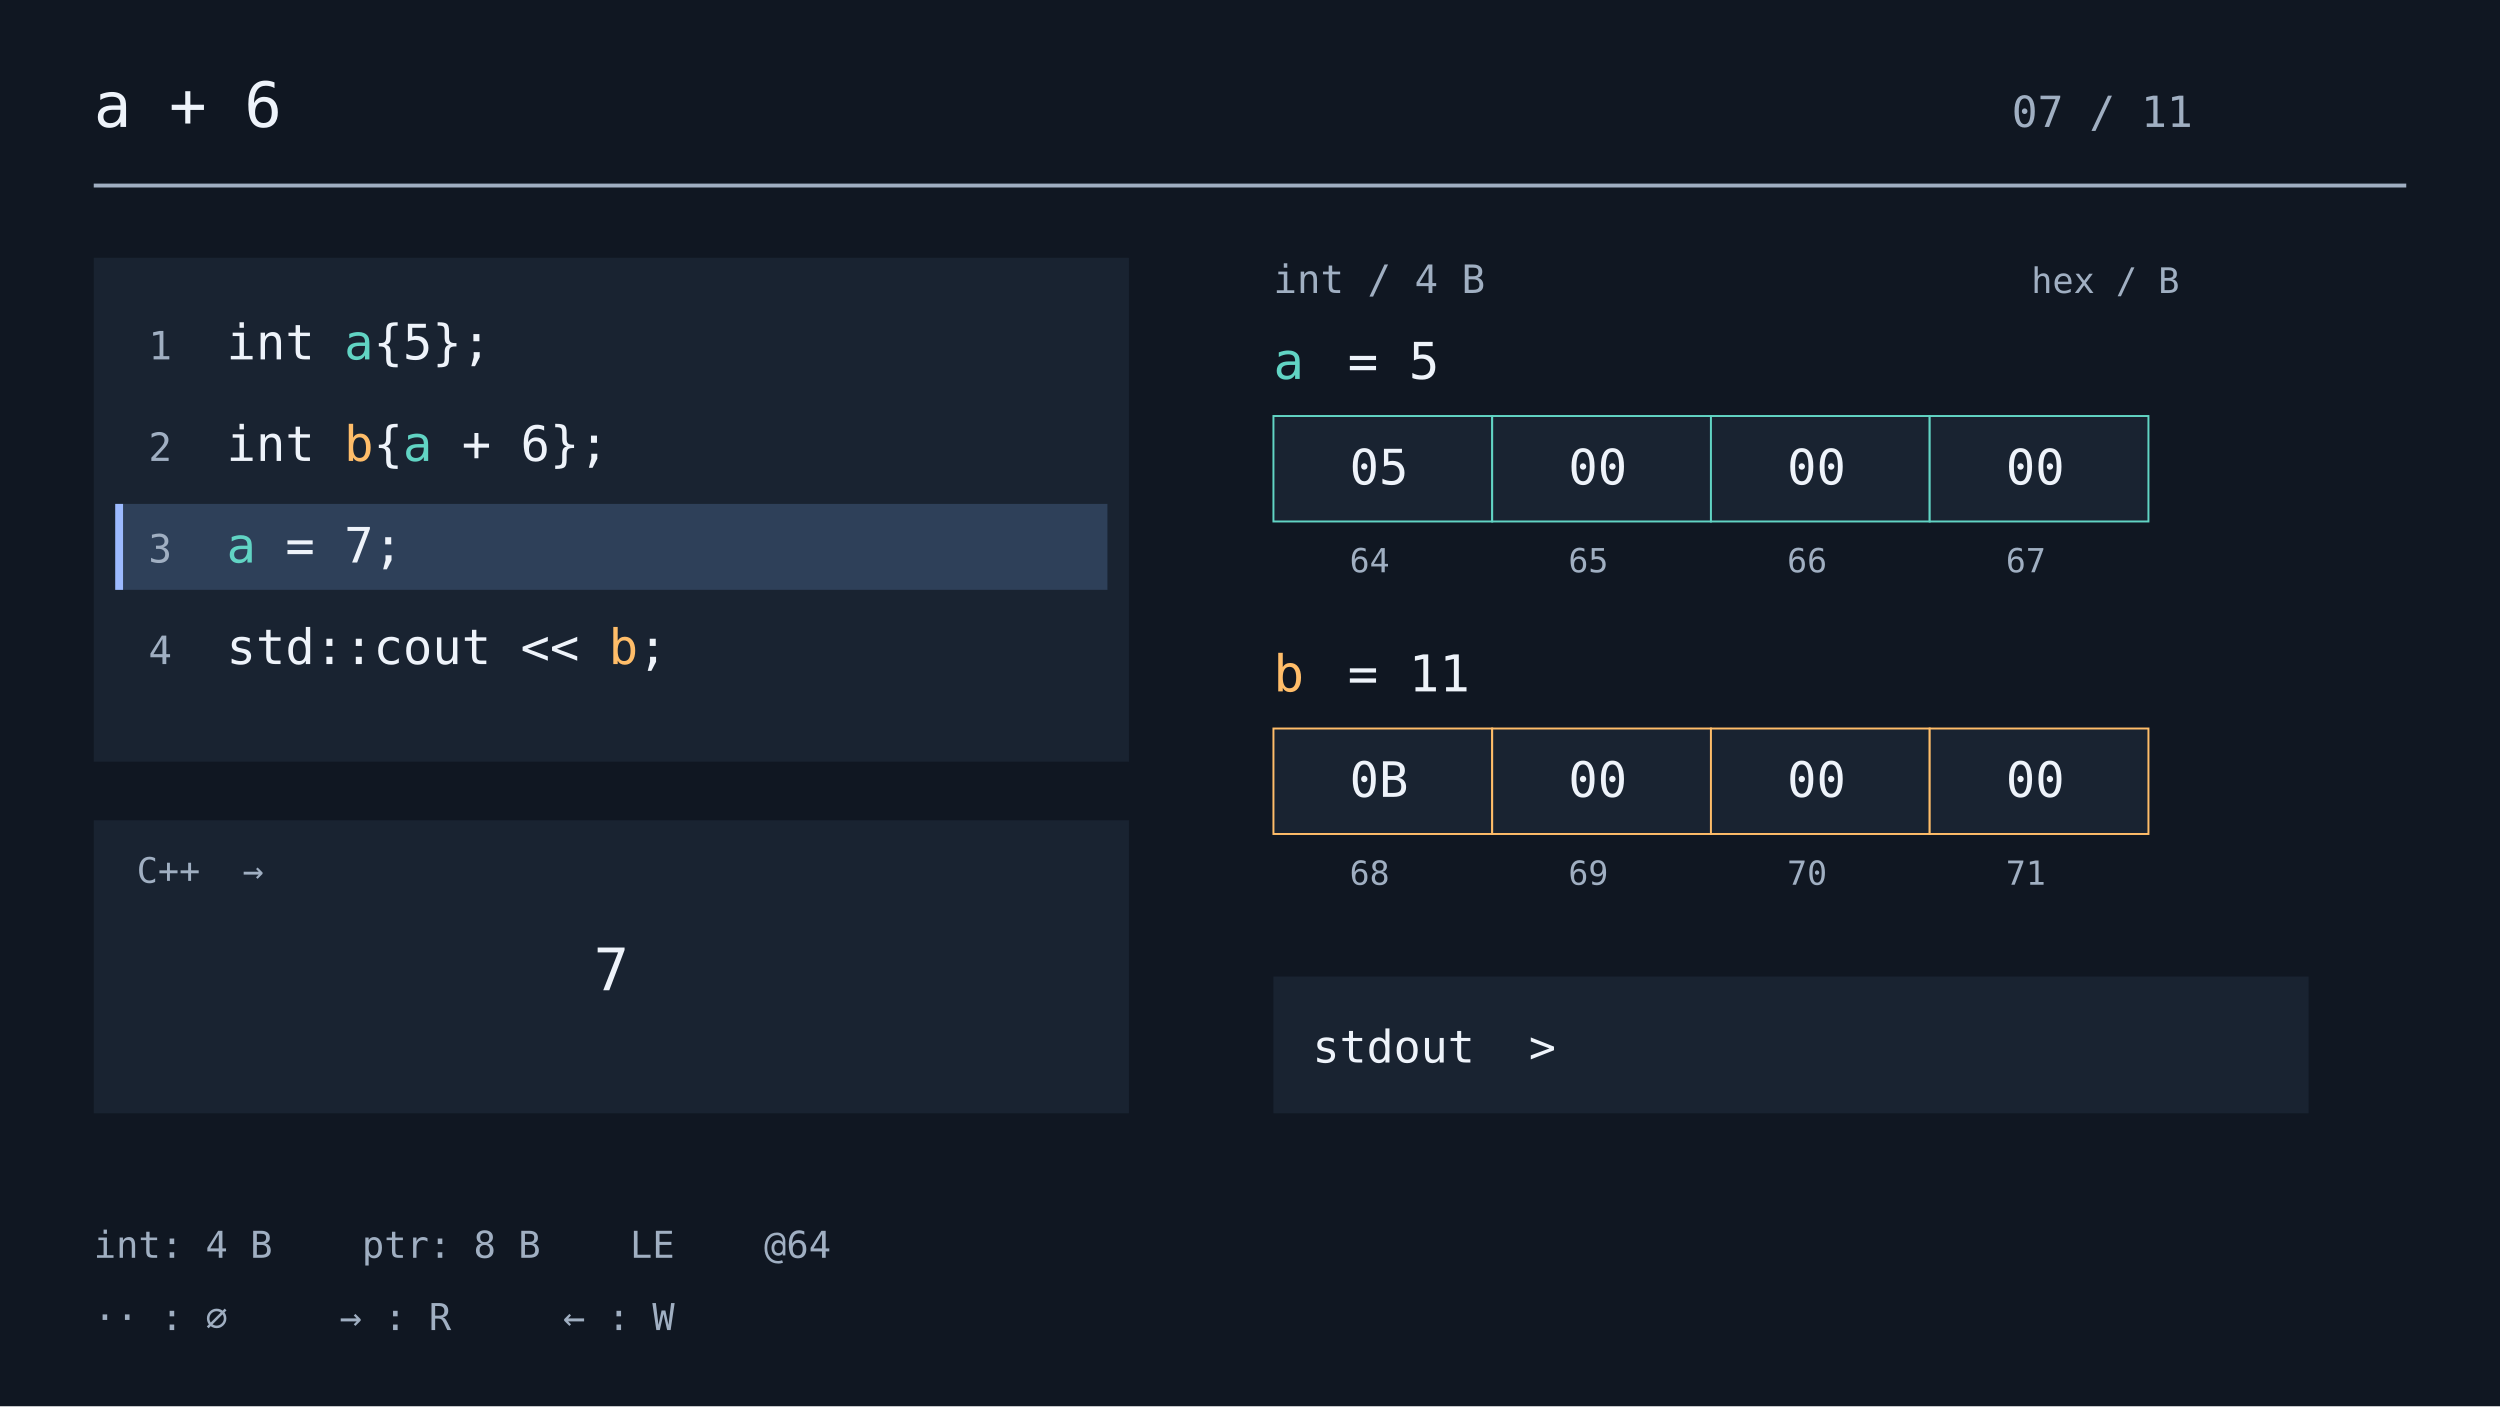
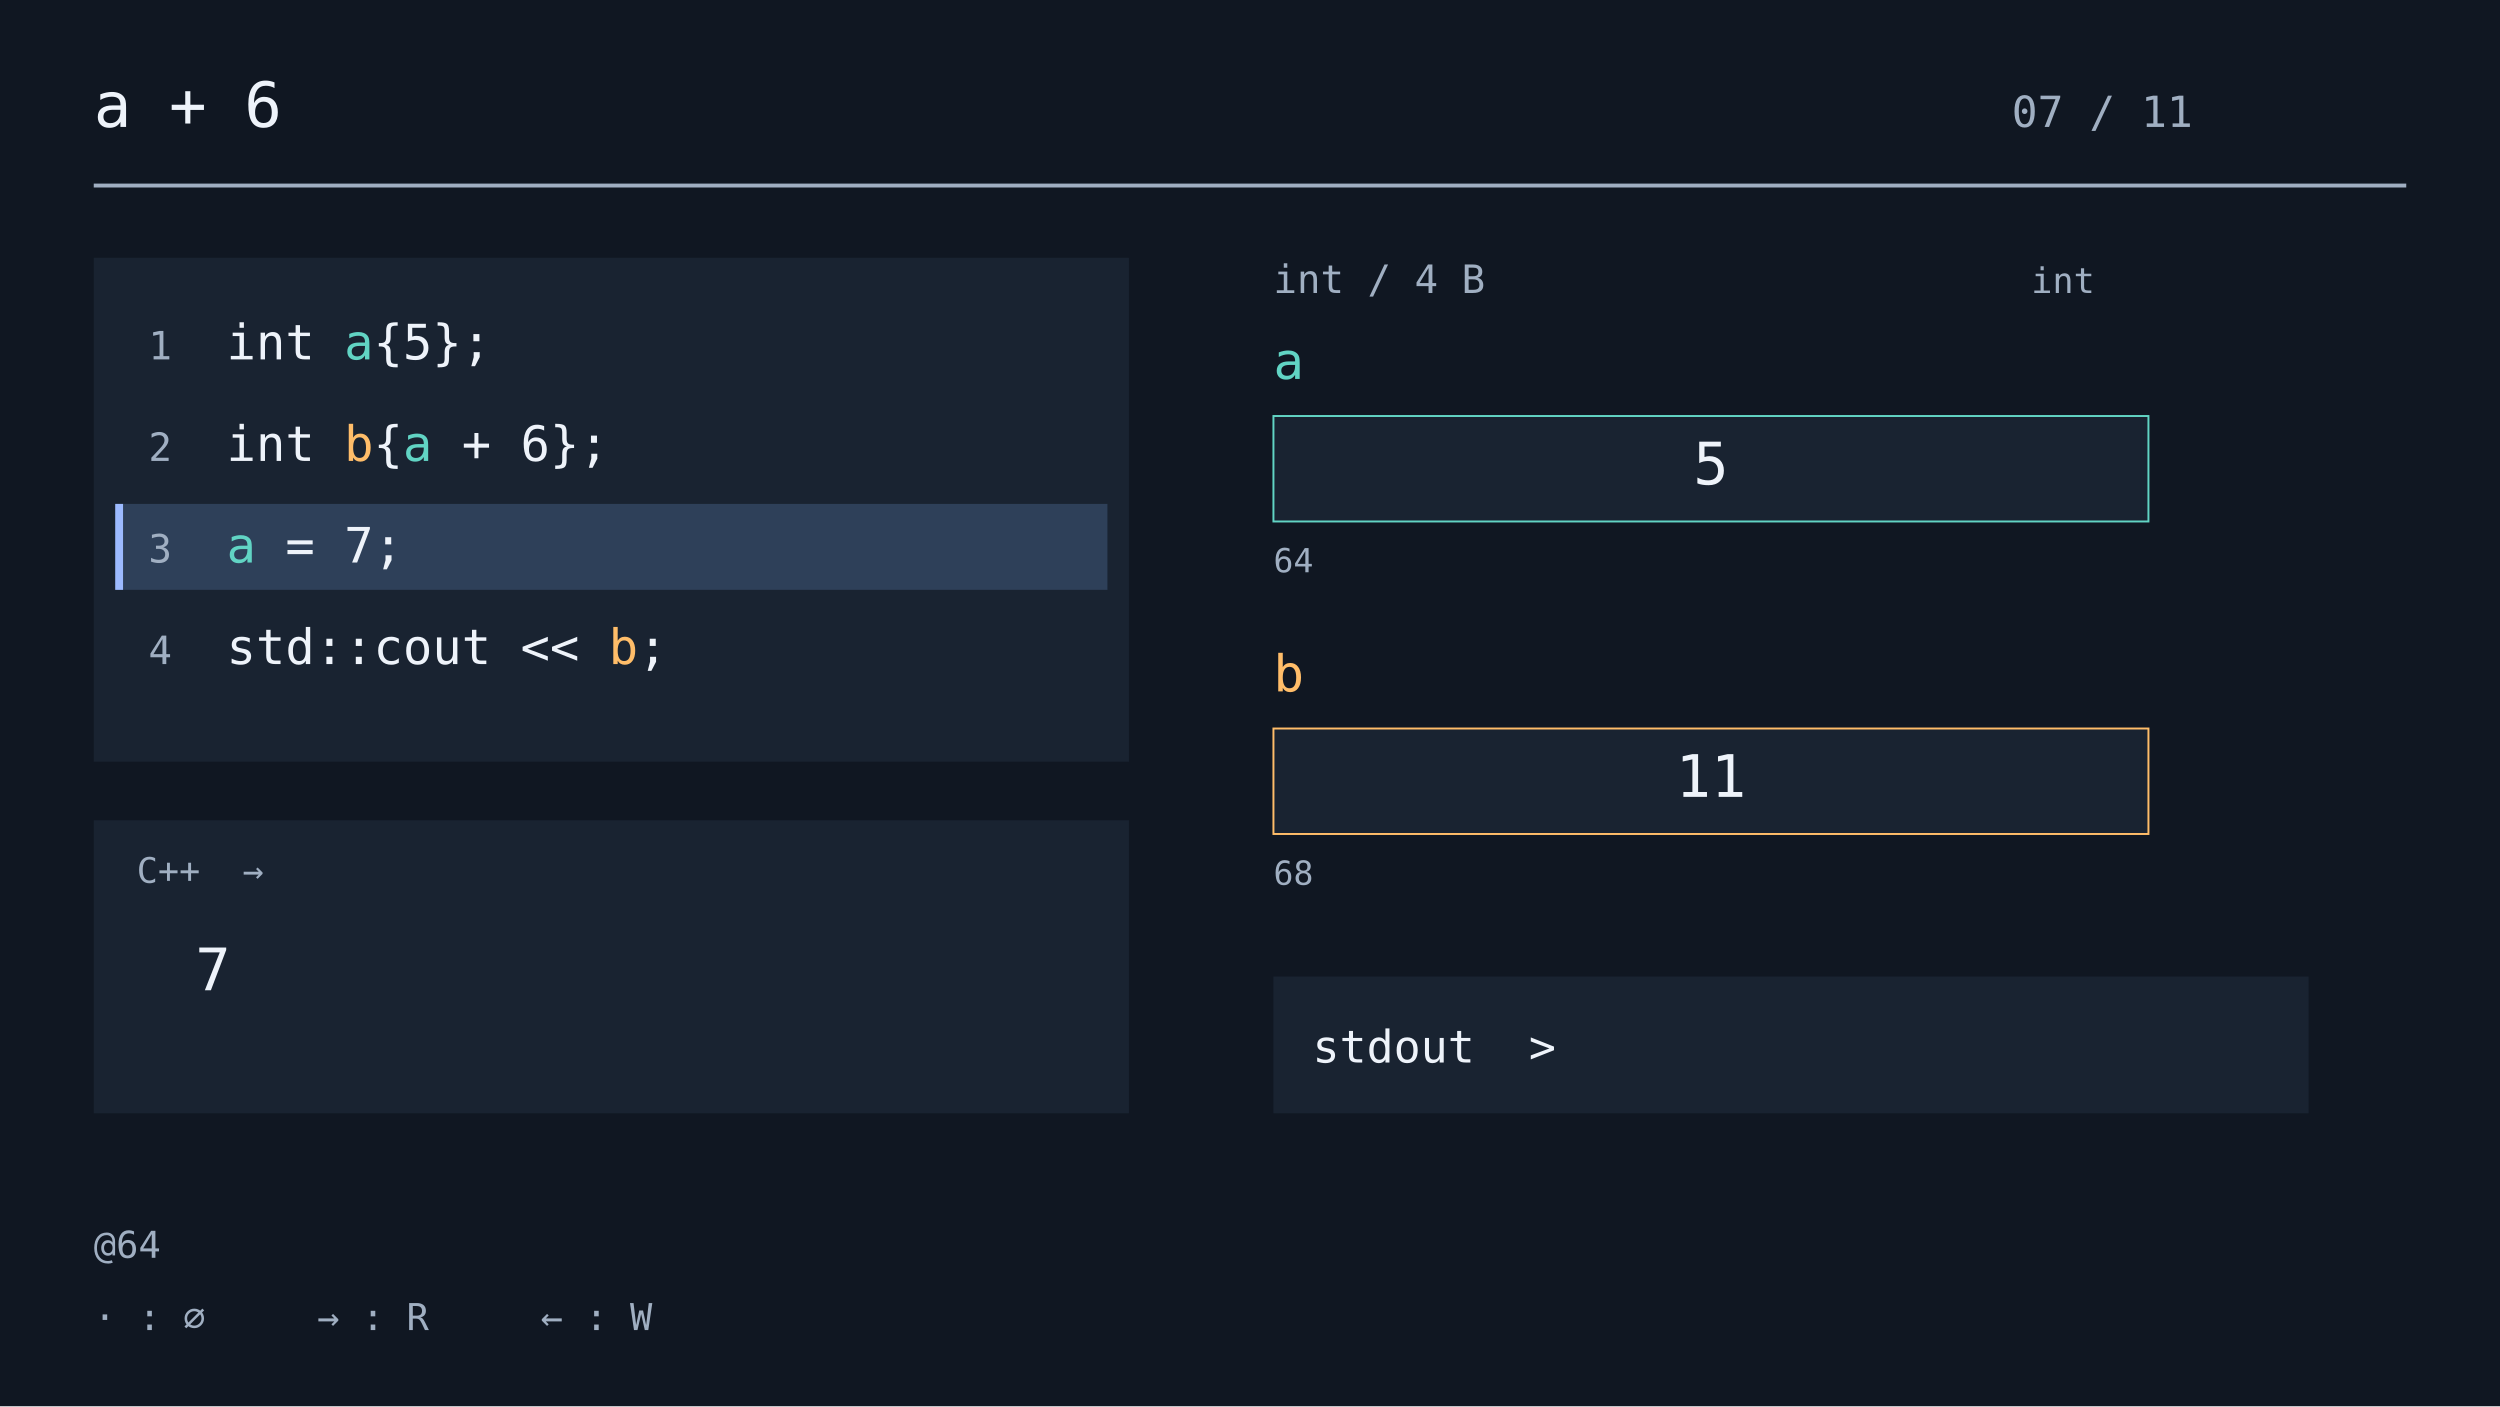
<svg xmlns="http://www.w3.org/2000/svg" viewBox="0 0 1280 720" width="1280" height="720" role="img">
  <rect x="0" y="0" width="1280" height="720" fill="#101722" stroke="none" stroke-width="1" />
  <text x="48" y="65" font-family="DejaVu Sans Mono,monospace" font-size="32" fill="#eef3fa" xml:space="preserve">a + 6</text>
  <text x="1030" y="65" font-family="DejaVu Sans Mono,monospace" font-size="22" fill="#a0afc2" xml:space="preserve">07 / 11</text>
  <line x1="48" y1="95" x2="1232" y2="95" stroke="#a0afc2" stroke-width="2" />
  <rect x="48" y="132" width="530" height="258" fill="#192331" stroke="none" stroke-width="1" />
  <rect x="48" y="420" width="530" height="150" fill="#192331" stroke="none" stroke-width="1" />
  <text x="70" y="452" font-family="DejaVu Sans Mono,monospace" font-size="18" fill="#a0afc2" xml:space="preserve">C++  →</text>
-   <text x="303.97" y="507" font-family="DejaVu Sans Mono,monospace" font-size="30" fill="#eef3fa" xml:space="preserve">7</text>
+   <text x="100" y="507" font-family="DejaVu Sans Mono,monospace" font-size="30" fill="#eef3fa" xml:space="preserve">7</text>
  <text x="652" y="150" font-family="DejaVu Sans Mono,monospace" font-size="20" fill="#a0afc2" xml:space="preserve">int / 4 B</text>
-   <text x="1040" y="150" font-family="DejaVu Sans Mono,monospace" font-size="18" fill="#a0afc2" xml:space="preserve">hex / B</text>
+   <text x="1040" y="150" font-family="DejaVu Sans Mono,monospace" font-size="18" fill="#a0afc2" xml:space="preserve">int</text>
  <text x="76" y="184" font-family="DejaVu Sans Mono,monospace" font-size="20" fill="#a0afc2" xml:space="preserve">1</text>
  <text x="116" y="184" font-family="DejaVu Sans Mono,monospace" font-size="25" fill="#eef3fa" xml:space="preserve" />
  <text x="116.0" y="184" font-family="DejaVu Sans Mono,monospace" font-size="25" fill="#eef3fa" xml:space="preserve">int</text>
  <text x="161.15" y="184" font-family="DejaVu Sans Mono,monospace" font-size="25" fill="#eef3fa" xml:space="preserve"> </text>
  <text x="176.2" y="184" font-family="DejaVu Sans Mono,monospace" font-size="25" fill="#61d4c4" xml:space="preserve">a</text>
  <text x="191.25" y="184" font-family="DejaVu Sans Mono,monospace" font-size="25" fill="#eef3fa" xml:space="preserve">{5};</text>
  <text x="76" y="236" font-family="DejaVu Sans Mono,monospace" font-size="20" fill="#a0afc2" xml:space="preserve">2</text>
  <text x="116" y="236" font-family="DejaVu Sans Mono,monospace" font-size="25" fill="#eef3fa" xml:space="preserve" />
  <text x="116.0" y="236" font-family="DejaVu Sans Mono,monospace" font-size="25" fill="#eef3fa" xml:space="preserve">int</text>
  <text x="161.15" y="236" font-family="DejaVu Sans Mono,monospace" font-size="25" fill="#eef3fa" xml:space="preserve"> </text>
  <text x="176.2" y="236" font-family="DejaVu Sans Mono,monospace" font-size="25" fill="#ffbd69" xml:space="preserve">b</text>
  <text x="191.25" y="236" font-family="DejaVu Sans Mono,monospace" font-size="25" fill="#eef3fa" xml:space="preserve">{</text>
  <text x="206.3" y="236" font-family="DejaVu Sans Mono,monospace" font-size="25" fill="#61d4c4" xml:space="preserve">a</text>
  <text x="221.35" y="236" font-family="DejaVu Sans Mono,monospace" font-size="25" fill="#eef3fa" xml:space="preserve"> + 6};</text>
  <rect x="59" y="258" width="508" height="44" fill="#2e4059" stroke="none" stroke-width="1" />
  <rect x="59" y="258" width="4" height="44" fill="#9cbaff" stroke="none" stroke-width="1" />
  <text x="76" y="288" font-family="DejaVu Sans Mono,monospace" font-size="20" fill="#a0afc2" xml:space="preserve">3</text>
  <text x="116" y="288" font-family="DejaVu Sans Mono,monospace" font-size="25" fill="#eef3fa" xml:space="preserve" />
  <text x="116.0" y="288" font-family="DejaVu Sans Mono,monospace" font-size="25" fill="#61d4c4" xml:space="preserve">a</text>
  <text x="131.05" y="288" font-family="DejaVu Sans Mono,monospace" font-size="25" fill="#eef3fa" xml:space="preserve"> = 7;</text>
  <text x="76" y="340" font-family="DejaVu Sans Mono,monospace" font-size="20" fill="#a0afc2" xml:space="preserve">4</text>
  <text x="116" y="340" font-family="DejaVu Sans Mono,monospace" font-size="25" fill="#eef3fa" xml:space="preserve" />
  <text x="116.0" y="340" font-family="DejaVu Sans Mono,monospace" font-size="25" fill="#eef3fa" xml:space="preserve">std</text>
  <text x="161.15" y="340" font-family="DejaVu Sans Mono,monospace" font-size="25" fill="#eef3fa" xml:space="preserve">::</text>
  <text x="191.25" y="340" font-family="DejaVu Sans Mono,monospace" font-size="25" fill="#eef3fa" xml:space="preserve">cout</text>
  <text x="251.45" y="340" font-family="DejaVu Sans Mono,monospace" font-size="25" fill="#eef3fa" xml:space="preserve"> &lt;&lt; </text>
  <text x="311.65" y="340" font-family="DejaVu Sans Mono,monospace" font-size="25" fill="#ffbd69" xml:space="preserve">b</text>
  <text x="326.7" y="340" font-family="DejaVu Sans Mono,monospace" font-size="25" fill="#eef3fa" xml:space="preserve">;</text>
  <text x="652" y="194" font-family="DejaVu Sans Mono,monospace" font-size="26" fill="#61d4c4" xml:space="preserve">a</text>
-   <text x="690" y="194" font-family="DejaVu Sans Mono,monospace" font-size="26" fill="#eef3fa" xml:space="preserve">= 5</text>
-   <rect x="652" y="213" width="112" height="54" fill="#192331" stroke="#61d4c4" stroke-width="1" />
-   <text x="691" y="248" font-family="DejaVu Sans Mono,monospace" font-size="25" fill="#eef3fa" xml:space="preserve">05</text>
-   <text x="691" y="293" font-family="DejaVu Sans Mono,monospace" font-size="17" fill="#a0afc2" xml:space="preserve">64</text>
-   <rect x="764" y="213" width="112" height="54" fill="#192331" stroke="#61d4c4" stroke-width="1" />
-   <text x="803" y="248" font-family="DejaVu Sans Mono,monospace" font-size="25" fill="#eef3fa" xml:space="preserve">00</text>
-   <text x="803" y="293" font-family="DejaVu Sans Mono,monospace" font-size="17" fill="#a0afc2" xml:space="preserve">65</text>
-   <rect x="876" y="213" width="112" height="54" fill="#192331" stroke="#61d4c4" stroke-width="1" />
-   <text x="915" y="248" font-family="DejaVu Sans Mono,monospace" font-size="25" fill="#eef3fa" xml:space="preserve">00</text>
-   <text x="915" y="293" font-family="DejaVu Sans Mono,monospace" font-size="17" fill="#a0afc2" xml:space="preserve">66</text>
-   <rect x="988" y="213" width="112" height="54" fill="#192331" stroke="#61d4c4" stroke-width="1" />
-   <text x="1027" y="248" font-family="DejaVu Sans Mono,monospace" font-size="25" fill="#eef3fa" xml:space="preserve">00</text>
-   <text x="1027" y="293" font-family="DejaVu Sans Mono,monospace" font-size="17" fill="#a0afc2" xml:space="preserve">67</text>
+   <rect x="652" y="213" width="448" height="54" fill="#192331" stroke="#61d4c4" stroke-width="1" />
+   <text x="866.97" y="248" font-family="DejaVu Sans Mono,monospace" font-size="30" fill="#eef3fa" xml:space="preserve">5</text>
+   <text x="652" y="293" font-family="DejaVu Sans Mono,monospace" font-size="17" fill="#a0afc2" xml:space="preserve">64</text>
  <text x="652" y="354" font-family="DejaVu Sans Mono,monospace" font-size="26" fill="#ffbd69" xml:space="preserve">b</text>
-   <text x="690" y="354" font-family="DejaVu Sans Mono,monospace" font-size="26" fill="#eef3fa" xml:space="preserve">= 11</text>
-   <rect x="652" y="373" width="112" height="54" fill="#192331" stroke="#ffbd69" stroke-width="1" />
-   <text x="691" y="408" font-family="DejaVu Sans Mono,monospace" font-size="25" fill="#eef3fa" xml:space="preserve">0B</text>
-   <text x="691" y="453" font-family="DejaVu Sans Mono,monospace" font-size="17" fill="#a0afc2" xml:space="preserve">68</text>
-   <rect x="764" y="373" width="112" height="54" fill="#192331" stroke="#ffbd69" stroke-width="1" />
-   <text x="803" y="408" font-family="DejaVu Sans Mono,monospace" font-size="25" fill="#eef3fa" xml:space="preserve">00</text>
-   <text x="803" y="453" font-family="DejaVu Sans Mono,monospace" font-size="17" fill="#a0afc2" xml:space="preserve">69</text>
-   <rect x="876" y="373" width="112" height="54" fill="#192331" stroke="#ffbd69" stroke-width="1" />
-   <text x="915" y="408" font-family="DejaVu Sans Mono,monospace" font-size="25" fill="#eef3fa" xml:space="preserve">00</text>
-   <text x="915" y="453" font-family="DejaVu Sans Mono,monospace" font-size="17" fill="#a0afc2" xml:space="preserve">70</text>
-   <rect x="988" y="373" width="112" height="54" fill="#192331" stroke="#ffbd69" stroke-width="1" />
-   <text x="1027" y="408" font-family="DejaVu Sans Mono,monospace" font-size="25" fill="#eef3fa" xml:space="preserve">00</text>
-   <text x="1027" y="453" font-family="DejaVu Sans Mono,monospace" font-size="17" fill="#a0afc2" xml:space="preserve">71</text>
+   <rect x="652" y="373" width="448" height="54" fill="#192331" stroke="#ffbd69" stroke-width="1" />
+   <text x="857.94" y="408" font-family="DejaVu Sans Mono,monospace" font-size="30" fill="#eef3fa" xml:space="preserve">11</text>
+   <text x="652" y="453" font-family="DejaVu Sans Mono,monospace" font-size="17" fill="#a0afc2" xml:space="preserve">68</text>
  <rect x="652" y="500" width="530" height="70" fill="#192331" stroke="none" stroke-width="1" />
  <text x="672" y="544" font-family="DejaVu Sans Mono,monospace" font-size="23" fill="#eef3fa" xml:space="preserve">stdout  &gt; </text>
-   <text x="48" y="644" font-family="DejaVu Sans Mono,monospace" font-size="19" fill="#a0afc2" xml:space="preserve">int: 4 B    ptr: 8 B    LE    @64</text>
-   <text x="48" y="681" font-family="DejaVu Sans Mono,monospace" font-size="19" fill="#a0afc2" xml:space="preserve">·· : ∅     → : R     ← : W</text>
+   <text x="48" y="644" font-family="DejaVu Sans Mono,monospace" font-size="19" fill="#a0afc2" xml:space="preserve">@64</text>
+   <text x="48" y="681" font-family="DejaVu Sans Mono,monospace" font-size="19" fill="#a0afc2" xml:space="preserve">· : ∅     → : R     ← : W</text>
</svg>
